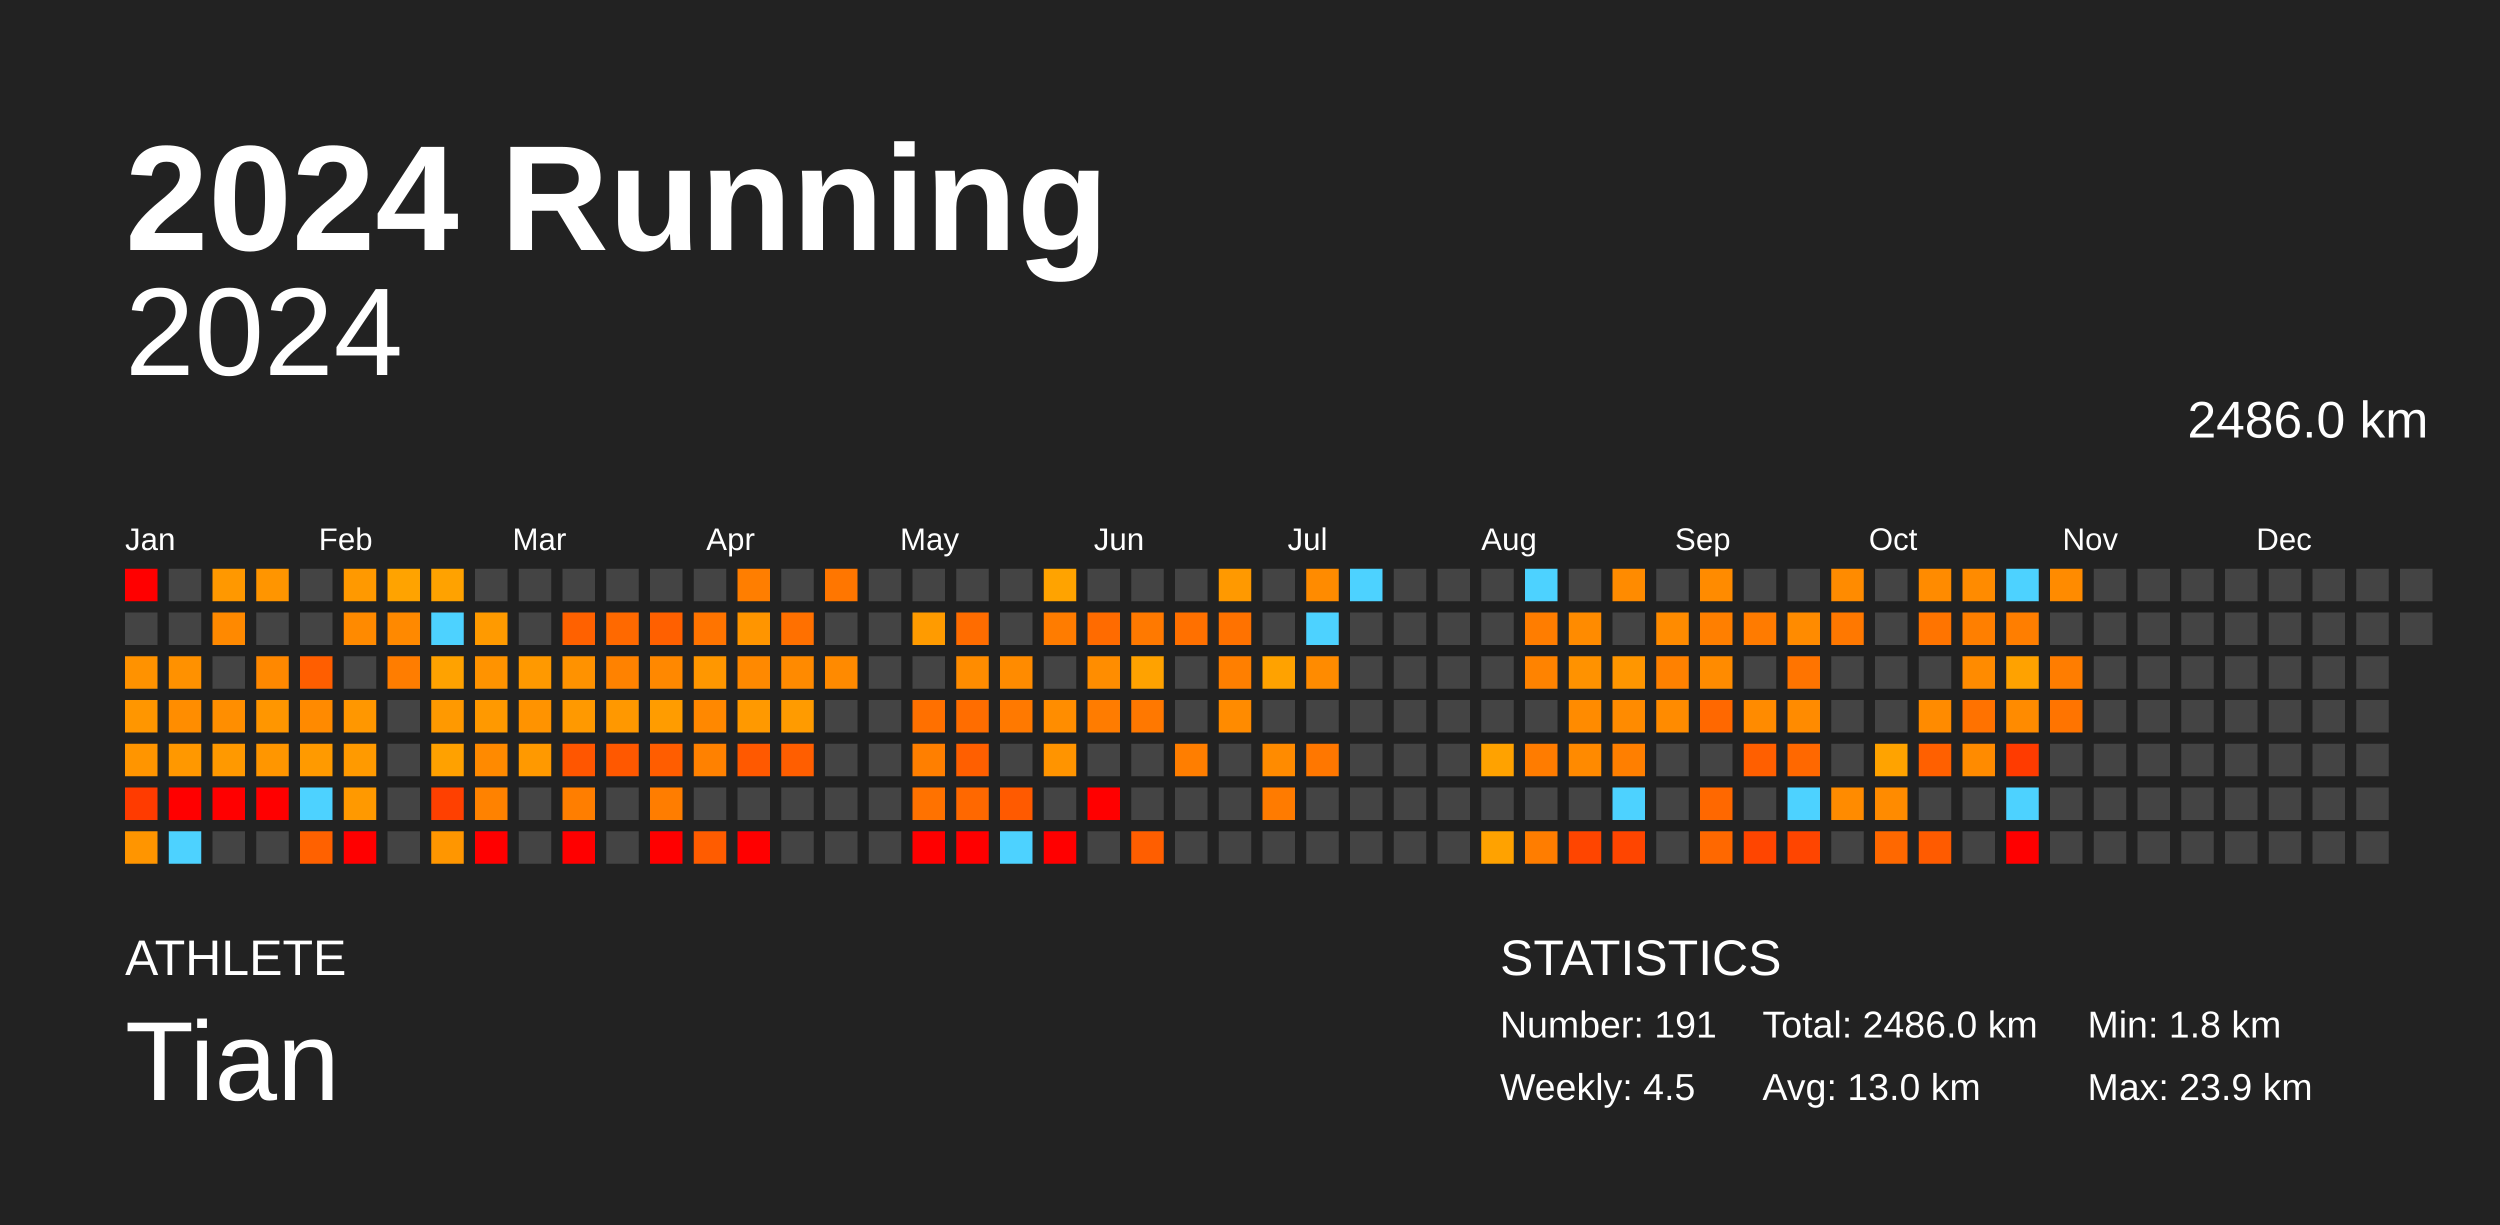
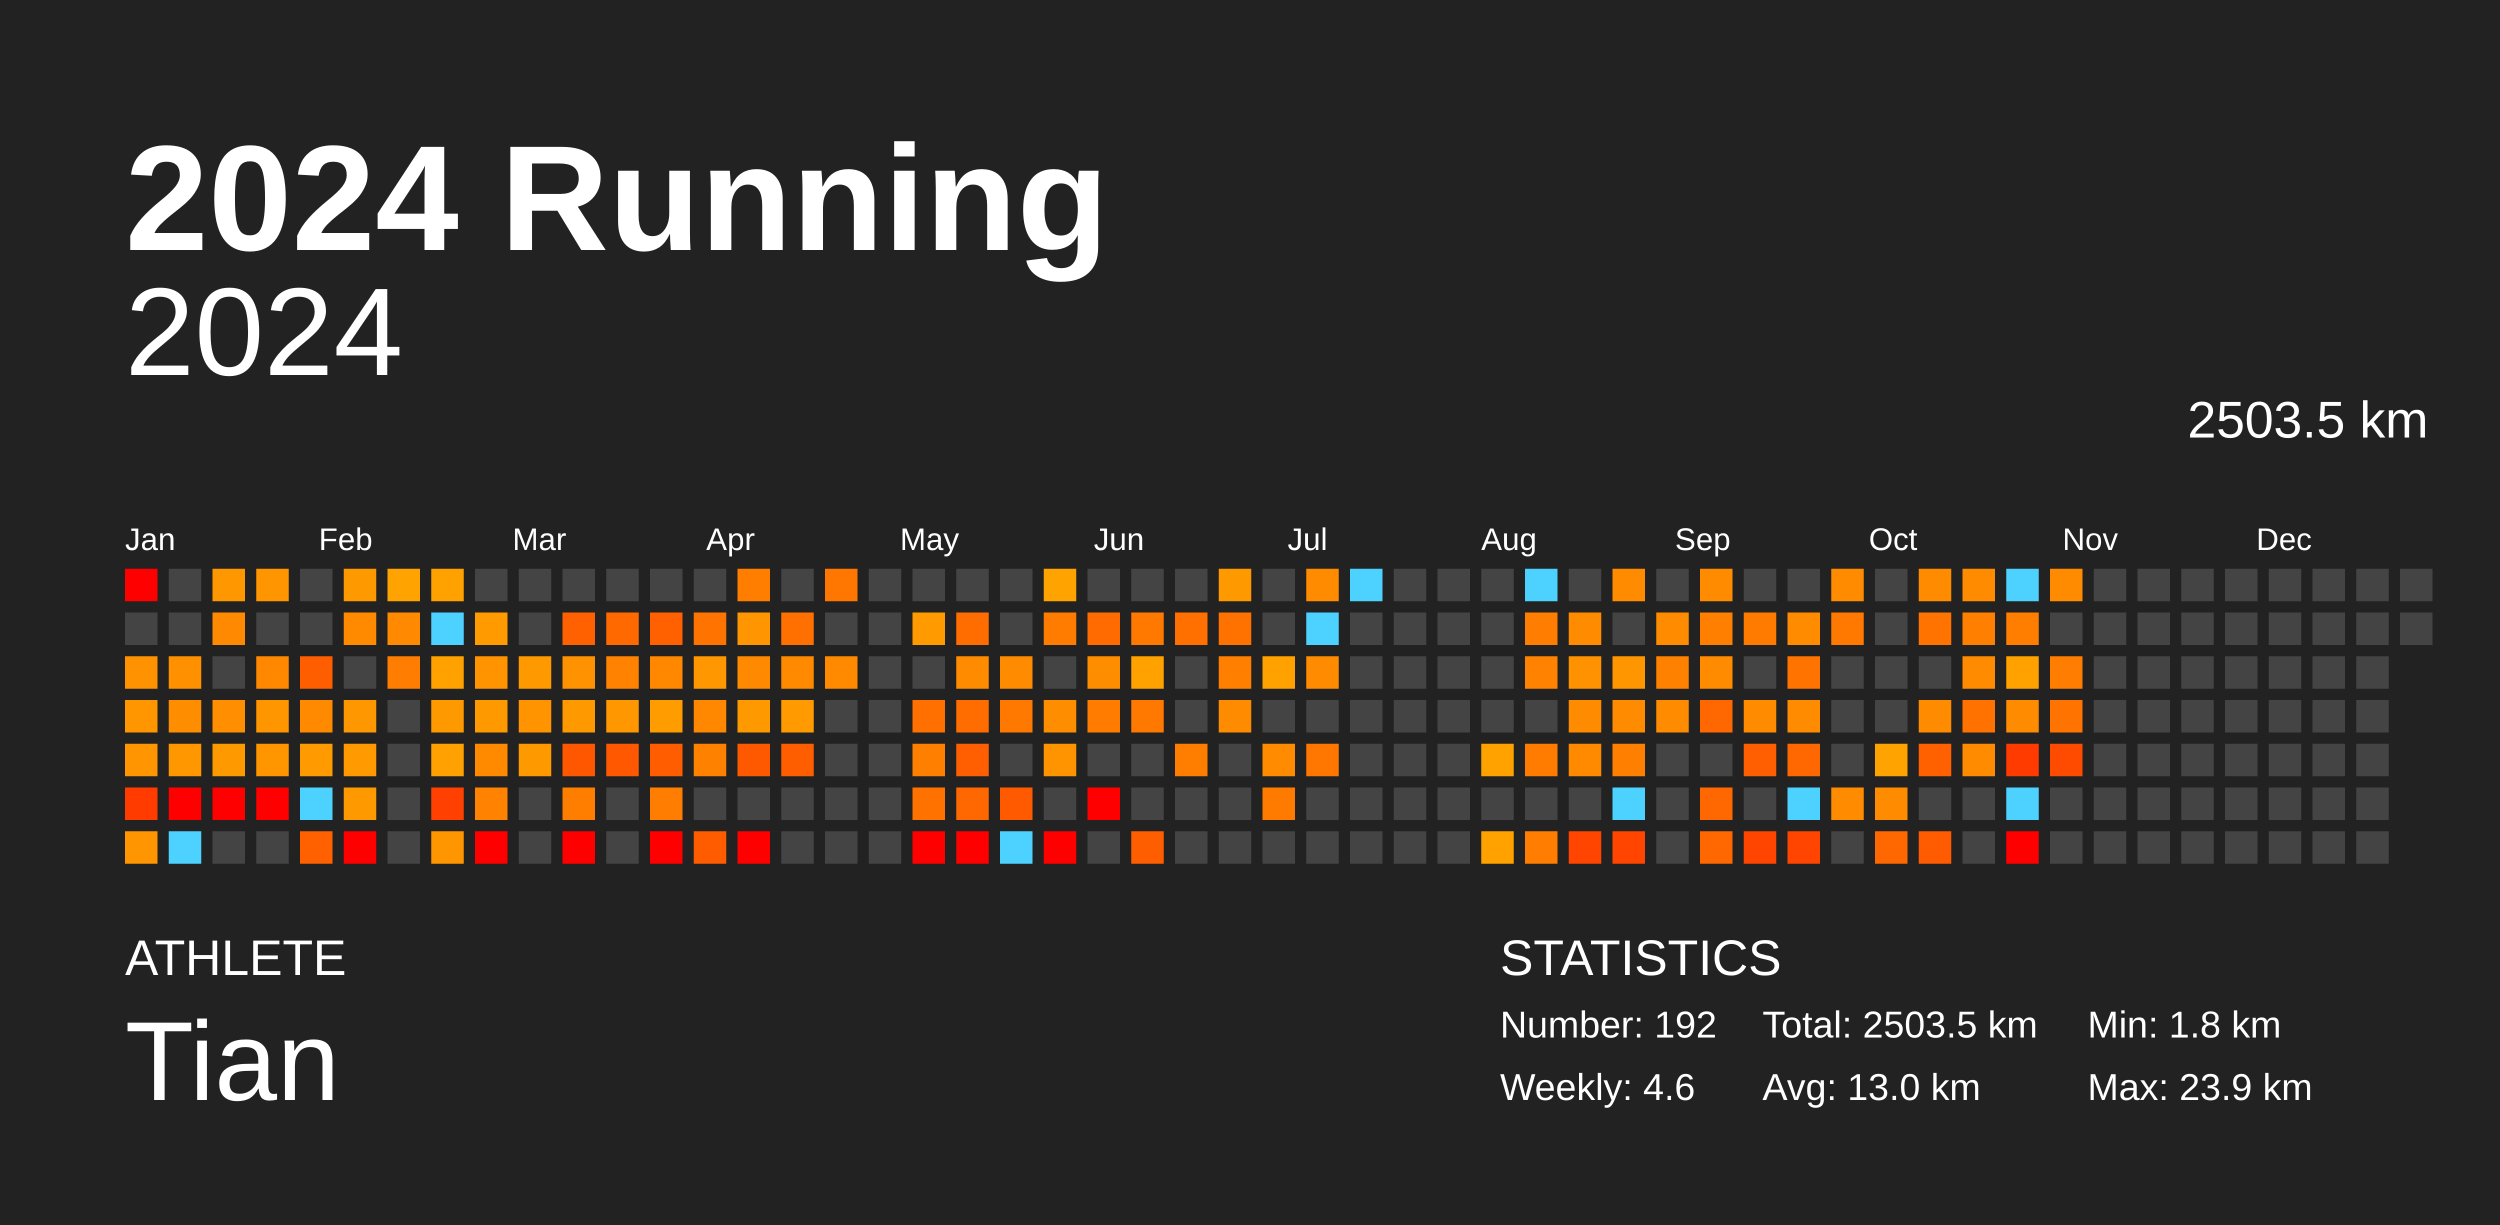
<svg xmlns="http://www.w3.org/2000/svg" baseProfile="full" height="98mm" version="1.1" viewBox="0,0,200,98" width="200mm">
  <defs />
  <rect fill="#222222" height="98" width="200" x="0" y="0" />
  <text fill="#FFFFFF" style="font-size:12px; font-family:Arial; font-weight:bold;" x="10" y="20">2024 Running</text>
  <text fill="#FFFFFF" style="font-size:4px; font-family:Arial" x="10" y="78">ATHLETE</text>
  <text fill="#FFFFFF" style="font-size:9px; font-family:Arial" x="10" y="88">Tian</text>
  <text fill="#FFFFFF" style="font-size:4px; font-family:Arial" x="120" y="78">STATISTICS</text>
-   <text fill="#FFFFFF" style="font-size:3px; font-family:Arial" x="120" y="83">Number: 191</text>
-   <text fill="#FFFFFF" style="font-size:3px; font-family:Arial" x="120" y="88">Weekly: 4.5</text>
-   <text fill="#FFFFFF" style="font-size:3px; font-family:Arial" x="141" y="83">Total: 2486.0 km</text>
+   <text fill="#FFFFFF" style="font-size:3px; font-family:Arial" x="120" y="83">Number: 192</text>
+   <text fill="#FFFFFF" style="font-size:3px; font-family:Arial" x="120" y="88">Weekly: 4.6</text>
+   <text fill="#FFFFFF" style="font-size:3px; font-family:Arial" x="141" y="83">Total: 2503.5 km</text>
  <text fill="#FFFFFF" style="font-size:3px; font-family:Arial" x="141" y="88">Avg: 13.0 km</text>
  <text fill="#FFFFFF" style="font-size:3px; font-family:Arial" x="167" y="83">Min: 1.8 km</text>
  <text fill="#FFFFFF" style="font-size:3px; font-family:Arial" x="167" y="88">Max: 23.9 km</text>
  <text alignment-baseline="hanging" fill="#FFFFFF" style="font-size:10.0px; font-family:Arial;" x="10" y="30">2024</text>
-   <text alignment-baseline="hanging" fill="#FFFFFF" style="font-size:4.125px; font-family:Arial;" x="175" y="35">2486.0 km</text>
+   <text alignment-baseline="hanging" fill="#FFFFFF" style="font-size:4.125px; font-family:Arial;" x="175" y="35">2503.5 km</text>
  <text fill="#FFFFFF" style="font-size:2.5px; font-family:Arial" x="10.0" y="44">Jan</text>
  <text fill="#FFFFFF" style="font-size:2.5px; font-family:Arial" x="25.5" y="44">Feb</text>
  <text fill="#FFFFFF" style="font-size:2.5px; font-family:Arial" x="41.0" y="44">Mar</text>
  <text fill="#FFFFFF" style="font-size:2.5px; font-family:Arial" x="56.5" y="44">Apr</text>
  <text fill="#FFFFFF" style="font-size:2.5px; font-family:Arial" x="72.0" y="44">May</text>
  <text fill="#FFFFFF" style="font-size:2.5px; font-family:Arial" x="87.5" y="44">Jun</text>
  <text fill="#FFFFFF" style="font-size:2.5px; font-family:Arial" x="103.0" y="44">Jul</text>
  <text fill="#FFFFFF" style="font-size:2.5px; font-family:Arial" x="118.5" y="44">Aug</text>
  <text fill="#FFFFFF" style="font-size:2.5px; font-family:Arial" x="134.0" y="44">Sep</text>
  <text fill="#FFFFFF" style="font-size:2.5px; font-family:Arial" x="149.5" y="44">Oct</text>
  <text fill="#FFFFFF" style="font-size:2.5px; font-family:Arial" x="165.0" y="44">Nov</text>
  <text fill="#FFFFFF" style="font-size:2.5px; font-family:Arial" x="180.5" y="44">Dec</text>
  <rect fill="red" height="2.6" width="2.6" x="10.0" y="45.5" />
  <rect fill="#444444" height="2.6" width="2.6" x="10.0" y="49.0" />
  <rect fill="#ff9200" height="2.6" width="2.6" x="10.0" y="52.5" />
  <rect fill="#ff9600" height="2.6" width="2.6" x="10.0" y="56.0" />
  <rect fill="#ff9500" height="2.6" width="2.6" x="10.0" y="59.5" />
  <rect fill="#ff3b00" height="2.6" width="2.6" x="10.0" y="63.0" />
  <rect fill="#ff9500" height="2.6" width="2.6" x="10.0" y="66.5" />
  <rect fill="#444444" height="2.6" width="2.6" x="13.5" y="45.5" />
  <rect fill="#444444" height="2.6" width="2.6" x="13.5" y="49.0" />
  <rect fill="#ff9100" height="2.6" width="2.6" x="13.5" y="52.5" />
  <rect fill="#ff8d00" height="2.6" width="2.6" x="13.5" y="56.0" />
  <rect fill="#ff9800" height="2.6" width="2.6" x="13.5" y="59.5" />
  <rect fill="red" height="2.6" width="2.6" x="13.5" y="63.0" />
  <rect fill="#4dd2ff" height="2.6" width="2.6" x="13.5" y="66.5" />
  <rect fill="#ff9800" height="2.6" width="2.6" x="17.0" y="45.5" />
  <rect fill="#ff8900" height="2.6" width="2.6" x="17.0" y="49.0" />
  <rect fill="#444444" height="2.6" width="2.6" x="17.0" y="52.5" />
  <rect fill="#ff8e00" height="2.6" width="2.6" x="17.0" y="56.0" />
  <rect fill="#ff9900" height="2.6" width="2.6" x="17.0" y="59.5" />
  <rect fill="red" height="2.6" width="2.6" x="17.0" y="63.0" />
  <rect fill="#444444" height="2.6" width="2.6" x="17.0" y="66.5" />
  <rect fill="#ff9500" height="2.6" width="2.6" x="20.5" y="45.5" />
  <rect fill="#444444" height="2.6" width="2.6" x="20.5" y="49.0" />
  <rect fill="#ff8800" height="2.6" width="2.6" x="20.5" y="52.5" />
  <rect fill="#ff9600" height="2.6" width="2.6" x="20.5" y="56.0" />
  <rect fill="#ff9600" height="2.6" width="2.6" x="20.5" y="59.5" />
  <rect fill="red" height="2.6" width="2.6" x="20.5" y="63.0" />
  <rect fill="#444444" height="2.6" width="2.6" x="20.5" y="66.5" />
  <rect fill="#444444" height="2.6" width="2.6" x="24.0" y="45.5" />
  <rect fill="#444444" height="2.6" width="2.6" x="24.0" y="49.0" />
  <rect fill="#ff5e00" height="2.6" width="2.6" x="24.0" y="52.5" />
  <rect fill="#ff8a00" height="2.6" width="2.6" x="24.0" y="56.0" />
  <rect fill="#ff9a00" height="2.6" width="2.6" x="24.0" y="59.5" />
  <rect fill="#4dd2ff" height="2.6" width="2.6" x="24.0" y="63.0" />
  <rect fill="#ff6100" height="2.6" width="2.6" x="24.0" y="66.5" />
  <rect fill="#ff9900" height="2.6" width="2.6" x="27.5" y="45.5" />
  <rect fill="#ff8a00" height="2.6" width="2.6" x="27.5" y="49.0" />
  <rect fill="#444444" height="2.6" width="2.6" x="27.5" y="52.5" />
  <rect fill="#ff9700" height="2.6" width="2.6" x="27.5" y="56.0" />
  <rect fill="#ff9a00" height="2.6" width="2.6" x="27.5" y="59.5" />
  <rect fill="#ff9900" height="2.6" width="2.6" x="27.5" y="63.0" />
  <rect fill="red" height="2.6" width="2.6" x="27.5" y="66.5" />
  <rect fill="#ffa300" height="2.6" width="2.6" x="31.0" y="45.5" />
  <rect fill="#ff8900" height="2.6" width="2.6" x="31.0" y="49.0" />
  <rect fill="#ff7d00" height="2.6" width="2.6" x="31.0" y="52.5" />
  <rect fill="#444444" height="2.6" width="2.6" x="31.0" y="56.0" />
  <rect fill="#444444" height="2.6" width="2.6" x="31.0" y="59.5" />
  <rect fill="#444444" height="2.6" width="2.6" x="31.0" y="63.0" />
  <rect fill="#444444" height="2.6" width="2.6" x="31.0" y="66.5" />
  <rect fill="#ffa200" height="2.6" width="2.6" x="34.5" y="45.5" />
  <rect fill="#4dd2ff" height="2.6" width="2.6" x="34.5" y="49.0" />
  <rect fill="#ffa200" height="2.6" width="2.6" x="34.5" y="52.5" />
  <rect fill="#ff9900" height="2.6" width="2.6" x="34.5" y="56.0" />
  <rect fill="#ffa100" height="2.6" width="2.6" x="34.5" y="59.5" />
  <rect fill="#ff4000" height="2.6" width="2.6" x="34.5" y="63.0" />
  <rect fill="#ff9600" height="2.6" width="2.6" x="34.5" y="66.5" />
  <rect fill="#444444" height="2.6" width="2.6" x="38.0" y="45.5" />
  <rect fill="#ff9a00" height="2.6" width="2.6" x="38.0" y="49.0" />
  <rect fill="#ff9300" height="2.6" width="2.6" x="38.0" y="52.5" />
  <rect fill="#ff9900" height="2.6" width="2.6" x="38.0" y="56.0" />
  <rect fill="#ff8a00" height="2.6" width="2.6" x="38.0" y="59.5" />
  <rect fill="#ff8200" height="2.6" width="2.6" x="38.0" y="63.0" />
  <rect fill="red" height="2.6" width="2.6" x="38.0" y="66.5" />
  <rect fill="#444444" height="2.6" width="2.6" x="41.5" y="45.5" />
  <rect fill="#444444" height="2.6" width="2.6" x="41.5" y="49.0" />
  <rect fill="#ff9900" height="2.6" width="2.6" x="41.5" y="52.5" />
  <rect fill="#ff9300" height="2.6" width="2.6" x="41.5" y="56.0" />
  <rect fill="#ff9900" height="2.6" width="2.6" x="41.5" y="59.5" />
  <rect fill="#444444" height="2.6" width="2.6" x="41.5" y="63.0" />
  <rect fill="#444444" height="2.6" width="2.6" x="41.5" y="66.5" />
  <rect fill="#444444" height="2.6" width="2.6" x="45.0" y="45.5" />
  <rect fill="#ff6100" height="2.6" width="2.6" x="45.0" y="49.0" />
  <rect fill="#ff9200" height="2.6" width="2.6" x="45.0" y="52.5" />
  <rect fill="#ff9900" height="2.6" width="2.6" x="45.0" y="56.0" />
  <rect fill="#ff5600" height="2.6" width="2.6" x="45.0" y="59.5" />
  <rect fill="#ff7e00" height="2.6" width="2.6" x="45.0" y="63.0" />
  <rect fill="red" height="2.6" width="2.6" x="45.0" y="66.5" />
  <rect fill="#444444" height="2.6" width="2.6" x="48.5" y="45.5" />
  <rect fill="#ff6900" height="2.6" width="2.6" x="48.5" y="49.0" />
  <rect fill="#ff8200" height="2.6" width="2.6" x="48.5" y="52.5" />
  <rect fill="#ff9800" height="2.6" width="2.6" x="48.5" y="56.0" />
  <rect fill="#ff5800" height="2.6" width="2.6" x="48.5" y="59.5" />
  <rect fill="#444444" height="2.6" width="2.6" x="48.5" y="63.0" />
  <rect fill="#444444" height="2.6" width="2.6" x="48.5" y="66.5" />
  <rect fill="#444444" height="2.6" width="2.6" x="52.0" y="45.5" />
  <rect fill="#ff6000" height="2.6" width="2.6" x="52.0" y="49.0" />
  <rect fill="#ff8800" height="2.6" width="2.6" x="52.0" y="52.5" />
  <rect fill="#ff9c00" height="2.6" width="2.6" x="52.0" y="56.0" />
  <rect fill="#ff5d00" height="2.6" width="2.6" x="52.0" y="59.5" />
  <rect fill="#ff7d00" height="2.6" width="2.6" x="52.0" y="63.0" />
  <rect fill="red" height="2.6" width="2.6" x="52.0" y="66.5" />
  <rect fill="#444444" height="2.6" width="2.6" x="55.5" y="45.5" />
  <rect fill="#ff7400" height="2.6" width="2.6" x="55.5" y="49.0" />
  <rect fill="#ff9700" height="2.6" width="2.6" x="55.5" y="52.5" />
  <rect fill="#ff8800" height="2.6" width="2.6" x="55.5" y="56.0" />
  <rect fill="#ff8100" height="2.6" width="2.6" x="55.5" y="59.5" />
  <rect fill="#444444" height="2.6" width="2.6" x="55.5" y="63.0" />
  <rect fill="#ff5c00" height="2.6" width="2.6" x="55.5" y="66.5" />
  <rect fill="#ff7e00" height="2.6" width="2.6" x="59.0" y="45.5" />
  <rect fill="#ff9500" height="2.6" width="2.6" x="59.0" y="49.0" />
  <rect fill="#ff8900" height="2.6" width="2.6" x="59.0" y="52.5" />
  <rect fill="#ff9900" height="2.6" width="2.6" x="59.0" y="56.0" />
  <rect fill="#ff5900" height="2.6" width="2.6" x="59.0" y="59.5" />
  <rect fill="#444444" height="2.6" width="2.6" x="59.0" y="63.0" />
  <rect fill="red" height="2.6" width="2.6" x="59.0" y="66.5" />
  <rect fill="#444444" height="2.6" width="2.6" x="62.5" y="45.5" />
  <rect fill="#ff7000" height="2.6" width="2.6" x="62.5" y="49.0" />
  <rect fill="#ff8a00" height="2.6" width="2.6" x="62.5" y="52.5" />
  <rect fill="#ff9b00" height="2.6" width="2.6" x="62.5" y="56.0" />
  <rect fill="#ff5e00" height="2.6" width="2.6" x="62.5" y="59.5" />
  <rect fill="#444444" height="2.6" width="2.6" x="62.5" y="63.0" />
  <rect fill="#444444" height="2.6" width="2.6" x="62.5" y="66.5" />
  <rect fill="#ff7600" height="2.6" width="2.6" x="66.0" y="45.5" />
  <rect fill="#444444" height="2.6" width="2.6" x="66.0" y="49.0" />
  <rect fill="#ff8a00" height="2.6" width="2.6" x="66.0" y="52.5" />
  <rect fill="#444444" height="2.6" width="2.6" x="66.0" y="56.0" />
  <rect fill="#444444" height="2.6" width="2.6" x="66.0" y="59.5" />
  <rect fill="#444444" height="2.6" width="2.6" x="66.0" y="63.0" />
  <rect fill="#444444" height="2.6" width="2.6" x="66.0" y="66.5" />
  <rect fill="#444444" height="2.6" width="2.6" x="69.5" y="45.5" />
  <rect fill="#444444" height="2.6" width="2.6" x="69.5" y="49.0" />
  <rect fill="#444444" height="2.6" width="2.6" x="69.5" y="52.5" />
  <rect fill="#444444" height="2.6" width="2.6" x="69.5" y="56.0" />
  <rect fill="#444444" height="2.6" width="2.6" x="69.5" y="59.5" />
  <rect fill="#444444" height="2.6" width="2.6" x="69.5" y="63.0" />
  <rect fill="#444444" height="2.6" width="2.6" x="69.5" y="66.5" />
  <rect fill="#444444" height="2.6" width="2.6" x="73.0" y="45.5" />
  <rect fill="#ff9b00" height="2.6" width="2.6" x="73.0" y="49.0" />
  <rect fill="#444444" height="2.6" width="2.6" x="73.0" y="52.5" />
  <rect fill="#ff7000" height="2.6" width="2.6" x="73.0" y="56.0" />
  <rect fill="#ff7f00" height="2.6" width="2.6" x="73.0" y="59.5" />
  <rect fill="#ff7200" height="2.6" width="2.6" x="73.0" y="63.0" />
  <rect fill="red" height="2.6" width="2.6" x="73.0" y="66.5" />
  <rect fill="#444444" height="2.6" width="2.6" x="76.5" y="45.5" />
  <rect fill="#ff6c00" height="2.6" width="2.6" x="76.5" y="49.0" />
  <rect fill="#ff8c00" height="2.6" width="2.6" x="76.5" y="52.5" />
  <rect fill="#ff6d00" height="2.6" width="2.6" x="76.5" y="56.0" />
  <rect fill="#ff5f00" height="2.6" width="2.6" x="76.5" y="59.5" />
  <rect fill="#ff6800" height="2.6" width="2.6" x="76.5" y="63.0" />
  <rect fill="red" height="2.6" width="2.6" x="76.5" y="66.5" />
  <rect fill="#444444" height="2.6" width="2.6" x="80.0" y="45.5" />
  <rect fill="#444444" height="2.6" width="2.6" x="80.0" y="49.0" />
  <rect fill="#ff8b00" height="2.6" width="2.6" x="80.0" y="52.5" />
  <rect fill="#ff7900" height="2.6" width="2.6" x="80.0" y="56.0" />
  <rect fill="#444444" height="2.6" width="2.6" x="80.0" y="59.5" />
  <rect fill="#ff5a00" height="2.6" width="2.6" x="80.0" y="63.0" />
  <rect fill="#4dd2ff" height="2.6" width="2.6" x="80.0" y="66.5" />
  <rect fill="#ffa300" height="2.6" width="2.6" x="83.5" y="45.5" />
  <rect fill="#ff7c00" height="2.6" width="2.6" x="83.5" y="49.0" />
  <rect fill="#444444" height="2.6" width="2.6" x="83.5" y="52.5" />
  <rect fill="#ff8d00" height="2.6" width="2.6" x="83.5" y="56.0" />
  <rect fill="#ff9400" height="2.6" width="2.6" x="83.5" y="59.5" />
  <rect fill="#444444" height="2.6" width="2.6" x="83.5" y="63.0" />
  <rect fill="red" height="2.6" width="2.6" x="83.5" y="66.5" />
  <rect fill="#444444" height="2.6" width="2.6" x="87.0" y="45.5" />
  <rect fill="#ff6b00" height="2.6" width="2.6" x="87.0" y="49.0" />
  <rect fill="#ff8d00" height="2.6" width="2.6" x="87.0" y="52.5" />
  <rect fill="#ff7c00" height="2.6" width="2.6" x="87.0" y="56.0" />
  <rect fill="#444444" height="2.6" width="2.6" x="87.0" y="59.5" />
  <rect fill="red" height="2.6" width="2.6" x="87.0" y="63.0" />
  <rect fill="#444444" height="2.6" width="2.6" x="87.0" y="66.5" />
  <rect fill="#444444" height="2.6" width="2.6" x="90.5" y="45.5" />
  <rect fill="#ff7900" height="2.6" width="2.6" x="90.5" y="49.0" />
  <rect fill="#ffa200" height="2.6" width="2.6" x="90.5" y="52.5" />
  <rect fill="#ff7800" height="2.6" width="2.6" x="90.5" y="56.0" />
  <rect fill="#444444" height="2.6" width="2.6" x="90.5" y="59.5" />
  <rect fill="#444444" height="2.6" width="2.6" x="90.5" y="63.0" />
  <rect fill="#ff5e00" height="2.6" width="2.6" x="90.5" y="66.5" />
  <rect fill="#444444" height="2.6" width="2.6" x="94.0" y="45.5" />
  <rect fill="#ff7000" height="2.6" width="2.6" x="94.0" y="49.0" />
  <rect fill="#444444" height="2.6" width="2.6" x="94.0" y="52.5" />
  <rect fill="#444444" height="2.6" width="2.6" x="94.0" y="56.0" />
  <rect fill="#ff7e00" height="2.6" width="2.6" x="94.0" y="59.5" />
  <rect fill="#444444" height="2.6" width="2.6" x="94.0" y="63.0" />
  <rect fill="#444444" height="2.6" width="2.6" x="94.0" y="66.5" />
  <rect fill="#ff9900" height="2.6" width="2.6" x="97.5" y="45.5" />
  <rect fill="#ff7200" height="2.6" width="2.6" x="97.5" y="49.0" />
  <rect fill="#ff7f00" height="2.6" width="2.6" x="97.5" y="52.5" />
  <rect fill="#ff8b00" height="2.6" width="2.6" x="97.5" y="56.0" />
  <rect fill="#444444" height="2.6" width="2.6" x="97.5" y="59.5" />
  <rect fill="#444444" height="2.6" width="2.6" x="97.5" y="63.0" />
  <rect fill="#444444" height="2.6" width="2.6" x="97.5" y="66.5" />
  <rect fill="#444444" height="2.6" width="2.6" x="101.0" y="45.5" />
  <rect fill="#444444" height="2.6" width="2.6" x="101.0" y="49.0" />
  <rect fill="#ffa200" height="2.6" width="2.6" x="101.0" y="52.5" />
  <rect fill="#444444" height="2.6" width="2.6" x="101.0" y="56.0" />
  <rect fill="#ff8b00" height="2.6" width="2.6" x="101.0" y="59.5" />
  <rect fill="#ff7b00" height="2.6" width="2.6" x="101.0" y="63.0" />
  <rect fill="#444444" height="2.6" width="2.6" x="101.0" y="66.5" />
  <rect fill="#ff8b00" height="2.6" width="2.6" x="104.5" y="45.5" />
  <rect fill="#4dd2ff" height="2.6" width="2.6" x="104.5" y="49.0" />
  <rect fill="#ff8b00" height="2.6" width="2.6" x="104.5" y="52.5" />
  <rect fill="#444444" height="2.6" width="2.6" x="104.5" y="56.0" />
  <rect fill="#ff7700" height="2.6" width="2.6" x="104.5" y="59.5" />
  <rect fill="#444444" height="2.6" width="2.6" x="104.5" y="63.0" />
  <rect fill="#444444" height="2.6" width="2.6" x="104.5" y="66.5" />
  <rect fill="#4dd2ff" height="2.6" width="2.6" x="108.0" y="45.5" />
  <rect fill="#444444" height="2.6" width="2.6" x="108.0" y="49.0" />
  <rect fill="#444444" height="2.6" width="2.6" x="108.0" y="52.5" />
  <rect fill="#444444" height="2.6" width="2.6" x="108.0" y="56.0" />
  <rect fill="#444444" height="2.6" width="2.6" x="108.0" y="59.5" />
  <rect fill="#444444" height="2.6" width="2.6" x="108.0" y="63.0" />
  <rect fill="#444444" height="2.6" width="2.6" x="108.0" y="66.5" />
  <rect fill="#444444" height="2.6" width="2.6" x="111.5" y="45.5" />
  <rect fill="#444444" height="2.6" width="2.6" x="111.5" y="49.0" />
  <rect fill="#444444" height="2.6" width="2.6" x="111.5" y="52.5" />
  <rect fill="#444444" height="2.6" width="2.6" x="111.5" y="56.0" />
  <rect fill="#444444" height="2.6" width="2.6" x="111.5" y="59.5" />
  <rect fill="#444444" height="2.6" width="2.6" x="111.5" y="63.0" />
  <rect fill="#444444" height="2.6" width="2.6" x="111.5" y="66.5" />
  <rect fill="#444444" height="2.6" width="2.6" x="115.0" y="45.5" />
  <rect fill="#444444" height="2.6" width="2.6" x="115.0" y="49.0" />
  <rect fill="#444444" height="2.6" width="2.6" x="115.0" y="52.5" />
  <rect fill="#444444" height="2.6" width="2.6" x="115.0" y="56.0" />
  <rect fill="#444444" height="2.6" width="2.6" x="115.0" y="59.5" />
  <rect fill="#444444" height="2.6" width="2.6" x="115.0" y="63.0" />
  <rect fill="#444444" height="2.6" width="2.6" x="115.0" y="66.5" />
  <rect fill="#444444" height="2.6" width="2.6" x="118.5" y="45.5" />
  <rect fill="#444444" height="2.6" width="2.6" x="118.5" y="49.0" />
  <rect fill="#444444" height="2.6" width="2.6" x="118.5" y="52.5" />
  <rect fill="#444444" height="2.6" width="2.6" x="118.5" y="56.0" />
  <rect fill="#ffa200" height="2.6" width="2.6" x="118.5" y="59.5" />
  <rect fill="#444444" height="2.6" width="2.6" x="118.5" y="63.0" />
  <rect fill="#ffa200" height="2.6" width="2.6" x="118.5" y="66.5" />
  <rect fill="#4dd2ff" height="2.6" width="2.6" x="122.0" y="45.5" />
  <rect fill="#ff7d00" height="2.6" width="2.6" x="122.0" y="49.0" />
  <rect fill="#ff8300" height="2.6" width="2.6" x="122.0" y="52.5" />
  <rect fill="#444444" height="2.6" width="2.6" x="122.0" y="56.0" />
  <rect fill="#ff7c00" height="2.6" width="2.6" x="122.0" y="59.5" />
  <rect fill="#444444" height="2.6" width="2.6" x="122.0" y="63.0" />
  <rect fill="#ff7d00" height="2.6" width="2.6" x="122.0" y="66.5" />
  <rect fill="#444444" height="2.6" width="2.6" x="125.5" y="45.5" />
  <rect fill="#ff8b00" height="2.6" width="2.6" x="125.5" y="49.0" />
  <rect fill="#ff9200" height="2.6" width="2.6" x="125.5" y="52.5" />
  <rect fill="#ff8b00" height="2.6" width="2.6" x="125.5" y="56.0" />
  <rect fill="#ff8a00" height="2.6" width="2.6" x="125.5" y="59.5" />
  <rect fill="#444444" height="2.6" width="2.6" x="125.5" y="63.0" />
  <rect fill="#ff4500" height="2.6" width="2.6" x="125.5" y="66.5" />
  <rect fill="#ff8b00" height="2.6" width="2.6" x="129.0" y="45.5" />
  <rect fill="#444444" height="2.6" width="2.6" x="129.0" y="49.0" />
  <rect fill="#ff9600" height="2.6" width="2.6" x="129.0" y="52.5" />
  <rect fill="#ff8b00" height="2.6" width="2.6" x="129.0" y="56.0" />
  <rect fill="#ff7f00" height="2.6" width="2.6" x="129.0" y="59.5" />
  <rect fill="#4dd2ff" height="2.6" width="2.6" x="129.0" y="63.0" />
  <rect fill="#ff4500" height="2.6" width="2.6" x="129.0" y="66.5" />
  <rect fill="#444444" height="2.6" width="2.6" x="132.5" y="45.5" />
  <rect fill="#ff8b00" height="2.6" width="2.6" x="132.5" y="49.0" />
  <rect fill="#ff8100" height="2.6" width="2.6" x="132.5" y="52.5" />
  <rect fill="#ff8b00" height="2.6" width="2.6" x="132.5" y="56.0" />
  <rect fill="#444444" height="2.6" width="2.6" x="132.5" y="59.5" />
  <rect fill="#444444" height="2.6" width="2.6" x="132.5" y="63.0" />
  <rect fill="#444444" height="2.6" width="2.6" x="132.5" y="66.5" />
  <rect fill="#ff8b00" height="2.6" width="2.6" x="136.0" y="45.5" />
  <rect fill="#ff7f00" height="2.6" width="2.6" x="136.0" y="49.0" />
  <rect fill="#ff8b00" height="2.6" width="2.6" x="136.0" y="52.5" />
  <rect fill="#ff6800" height="2.6" width="2.6" x="136.0" y="56.0" />
  <rect fill="#444444" height="2.6" width="2.6" x="136.0" y="59.5" />
  <rect fill="#ff6800" height="2.6" width="2.6" x="136.0" y="63.0" />
  <rect fill="#ff6800" height="2.6" width="2.6" x="136.0" y="66.5" />
  <rect fill="#444444" height="2.6" width="2.6" x="139.5" y="45.5" />
  <rect fill="#ff7b00" height="2.6" width="2.6" x="139.5" y="49.0" />
  <rect fill="#444444" height="2.6" width="2.6" x="139.5" y="52.5" />
  <rect fill="#ff8b00" height="2.6" width="2.6" x="139.5" y="56.0" />
  <rect fill="#ff5f00" height="2.6" width="2.6" x="139.5" y="59.5" />
  <rect fill="#444444" height="2.6" width="2.6" x="139.5" y="63.0" />
  <rect fill="#ff4500" height="2.6" width="2.6" x="139.5" y="66.5" />
  <rect fill="#444444" height="2.6" width="2.6" x="143.0" y="45.5" />
  <rect fill="#ff8b00" height="2.6" width="2.6" x="143.0" y="49.0" />
  <rect fill="#ff7400" height="2.6" width="2.6" x="143.0" y="52.5" />
  <rect fill="#ff8b00" height="2.6" width="2.6" x="143.0" y="56.0" />
  <rect fill="#ff6800" height="2.6" width="2.6" x="143.0" y="59.5" />
  <rect fill="#4dd2ff" height="2.6" width="2.6" x="143.0" y="63.0" />
  <rect fill="#ff4500" height="2.6" width="2.6" x="143.0" y="66.5" />
  <rect fill="#ff8b00" height="2.6" width="2.6" x="146.5" y="45.5" />
  <rect fill="#ff7800" height="2.6" width="2.6" x="146.5" y="49.0" />
  <rect fill="#444444" height="2.6" width="2.6" x="146.5" y="52.5" />
  <rect fill="#444444" height="2.6" width="2.6" x="146.5" y="56.0" />
  <rect fill="#444444" height="2.6" width="2.6" x="146.5" y="59.5" />
  <rect fill="#ff8b00" height="2.6" width="2.6" x="146.5" y="63.0" />
  <rect fill="#444444" height="2.6" width="2.6" x="146.5" y="66.5" />
  <rect fill="#444444" height="2.6" width="2.6" x="150.0" y="45.5" />
  <rect fill="#444444" height="2.6" width="2.6" x="150.0" y="49.0" />
  <rect fill="#444444" height="2.6" width="2.6" x="150.0" y="52.5" />
  <rect fill="#444444" height="2.6" width="2.6" x="150.0" y="56.0" />
  <rect fill="#ffa300" height="2.6" width="2.6" x="150.0" y="59.5" />
  <rect fill="#ff8b00" height="2.6" width="2.6" x="150.0" y="63.0" />
  <rect fill="#ff6800" height="2.6" width="2.6" x="150.0" y="66.5" />
  <rect fill="#ff8b00" height="2.6" width="2.6" x="153.5" y="45.5" />
  <rect fill="#ff7400" height="2.6" width="2.6" x="153.5" y="49.0" />
  <rect fill="#444444" height="2.6" width="2.6" x="153.5" y="52.5" />
  <rect fill="#ff8b00" height="2.6" width="2.6" x="153.5" y="56.0" />
  <rect fill="#ff6000" height="2.6" width="2.6" x="153.5" y="59.5" />
  <rect fill="#444444" height="2.6" width="2.6" x="153.5" y="63.0" />
  <rect fill="#ff5b00" height="2.6" width="2.6" x="153.5" y="66.5" />
  <rect fill="#ff8b00" height="2.6" width="2.6" x="157.0" y="45.5" />
  <rect fill="#ff7f00" height="2.6" width="2.6" x="157.0" y="49.0" />
  <rect fill="#ff8b00" height="2.6" width="2.6" x="157.0" y="52.5" />
  <rect fill="#ff7200" height="2.6" width="2.6" x="157.0" y="56.0" />
  <rect fill="#ff8b00" height="2.6" width="2.6" x="157.0" y="59.5" />
  <rect fill="#444444" height="2.6" width="2.6" x="157.0" y="63.0" />
  <rect fill="#444444" height="2.6" width="2.6" x="157.0" y="66.5" />
  <rect fill="#4dd2ff" height="2.6" width="2.6" x="160.5" y="45.5" />
  <rect fill="#ff7e00" height="2.6" width="2.6" x="160.5" y="49.0" />
  <rect fill="#ffa200" height="2.6" width="2.6" x="160.5" y="52.5" />
  <rect fill="#ff8b00" height="2.6" width="2.6" x="160.5" y="56.0" />
  <rect fill="#ff3b00" height="2.6" width="2.6" x="160.5" y="59.5" />
  <rect fill="#4dd2ff" height="2.6" width="2.6" x="160.5" y="63.0" />
  <rect fill="red" height="2.6" width="2.6" x="160.5" y="66.5" />
  <rect fill="#ff8b00" height="2.6" width="2.6" x="164.0" y="45.5" />
  <rect fill="#444444" height="2.6" width="2.6" x="164.0" y="49.0" />
  <rect fill="#ff7d00" height="2.6" width="2.6" x="164.0" y="52.5" />
  <rect fill="#ff7400" height="2.6" width="2.6" x="164.0" y="56.0" />
-   <rect fill="#444444" height="2.6" width="2.6" x="164.0" y="59.5" />
+   <rect fill="#ff4b00" height="2.6" width="2.6" x="164.0" y="59.5" />
  <rect fill="#444444" height="2.6" width="2.6" x="164.0" y="63.0" />
  <rect fill="#444444" height="2.6" width="2.6" x="164.0" y="66.5" />
  <rect fill="#444444" height="2.6" width="2.6" x="167.5" y="45.5" />
  <rect fill="#444444" height="2.6" width="2.6" x="167.5" y="49.0" />
  <rect fill="#444444" height="2.6" width="2.6" x="167.5" y="52.5" />
  <rect fill="#444444" height="2.6" width="2.6" x="167.5" y="56.0" />
  <rect fill="#444444" height="2.6" width="2.6" x="167.5" y="59.5" />
  <rect fill="#444444" height="2.6" width="2.6" x="167.5" y="63.0" />
  <rect fill="#444444" height="2.6" width="2.6" x="167.5" y="66.5" />
  <rect fill="#444444" height="2.6" width="2.6" x="171.0" y="45.5" />
  <rect fill="#444444" height="2.6" width="2.6" x="171.0" y="49.0" />
  <rect fill="#444444" height="2.6" width="2.6" x="171.0" y="52.5" />
  <rect fill="#444444" height="2.6" width="2.6" x="171.0" y="56.0" />
  <rect fill="#444444" height="2.6" width="2.6" x="171.0" y="59.5" />
  <rect fill="#444444" height="2.6" width="2.6" x="171.0" y="63.0" />
  <rect fill="#444444" height="2.6" width="2.6" x="171.0" y="66.5" />
  <rect fill="#444444" height="2.6" width="2.6" x="174.5" y="45.5" />
  <rect fill="#444444" height="2.6" width="2.6" x="174.5" y="49.0" />
  <rect fill="#444444" height="2.6" width="2.6" x="174.5" y="52.5" />
  <rect fill="#444444" height="2.6" width="2.6" x="174.5" y="56.0" />
  <rect fill="#444444" height="2.6" width="2.6" x="174.5" y="59.5" />
  <rect fill="#444444" height="2.6" width="2.6" x="174.5" y="63.0" />
  <rect fill="#444444" height="2.6" width="2.6" x="174.5" y="66.5" />
  <rect fill="#444444" height="2.6" width="2.6" x="178.0" y="45.5" />
  <rect fill="#444444" height="2.6" width="2.6" x="178.0" y="49.0" />
  <rect fill="#444444" height="2.6" width="2.6" x="178.0" y="52.5" />
  <rect fill="#444444" height="2.6" width="2.6" x="178.0" y="56.0" />
  <rect fill="#444444" height="2.6" width="2.6" x="178.0" y="59.5" />
  <rect fill="#444444" height="2.6" width="2.6" x="178.0" y="63.0" />
  <rect fill="#444444" height="2.6" width="2.6" x="178.0" y="66.5" />
  <rect fill="#444444" height="2.6" width="2.6" x="181.5" y="45.5" />
  <rect fill="#444444" height="2.6" width="2.6" x="181.5" y="49.0" />
  <rect fill="#444444" height="2.6" width="2.6" x="181.5" y="52.5" />
  <rect fill="#444444" height="2.6" width="2.6" x="181.5" y="56.0" />
  <rect fill="#444444" height="2.6" width="2.6" x="181.5" y="59.5" />
  <rect fill="#444444" height="2.6" width="2.6" x="181.5" y="63.0" />
  <rect fill="#444444" height="2.6" width="2.6" x="181.5" y="66.5" />
  <rect fill="#444444" height="2.6" width="2.6" x="185.0" y="45.5" />
  <rect fill="#444444" height="2.6" width="2.6" x="185.0" y="49.0" />
  <rect fill="#444444" height="2.6" width="2.6" x="185.0" y="52.5" />
  <rect fill="#444444" height="2.6" width="2.6" x="185.0" y="56.0" />
  <rect fill="#444444" height="2.6" width="2.6" x="185.0" y="59.5" />
  <rect fill="#444444" height="2.6" width="2.6" x="185.0" y="63.0" />
  <rect fill="#444444" height="2.6" width="2.6" x="185.0" y="66.5" />
  <rect fill="#444444" height="2.6" width="2.6" x="188.5" y="45.5" />
  <rect fill="#444444" height="2.6" width="2.6" x="188.5" y="49.0" />
  <rect fill="#444444" height="2.6" width="2.6" x="188.5" y="52.5" />
  <rect fill="#444444" height="2.6" width="2.6" x="188.5" y="56.0" />
  <rect fill="#444444" height="2.6" width="2.6" x="188.5" y="59.5" />
  <rect fill="#444444" height="2.6" width="2.6" x="188.5" y="63.0" />
  <rect fill="#444444" height="2.6" width="2.6" x="188.5" y="66.5" />
  <rect fill="#444444" height="2.6" width="2.6" x="192.0" y="45.5" />
  <rect fill="#444444" height="2.6" width="2.6" x="192.0" y="49.0" />
</svg>
